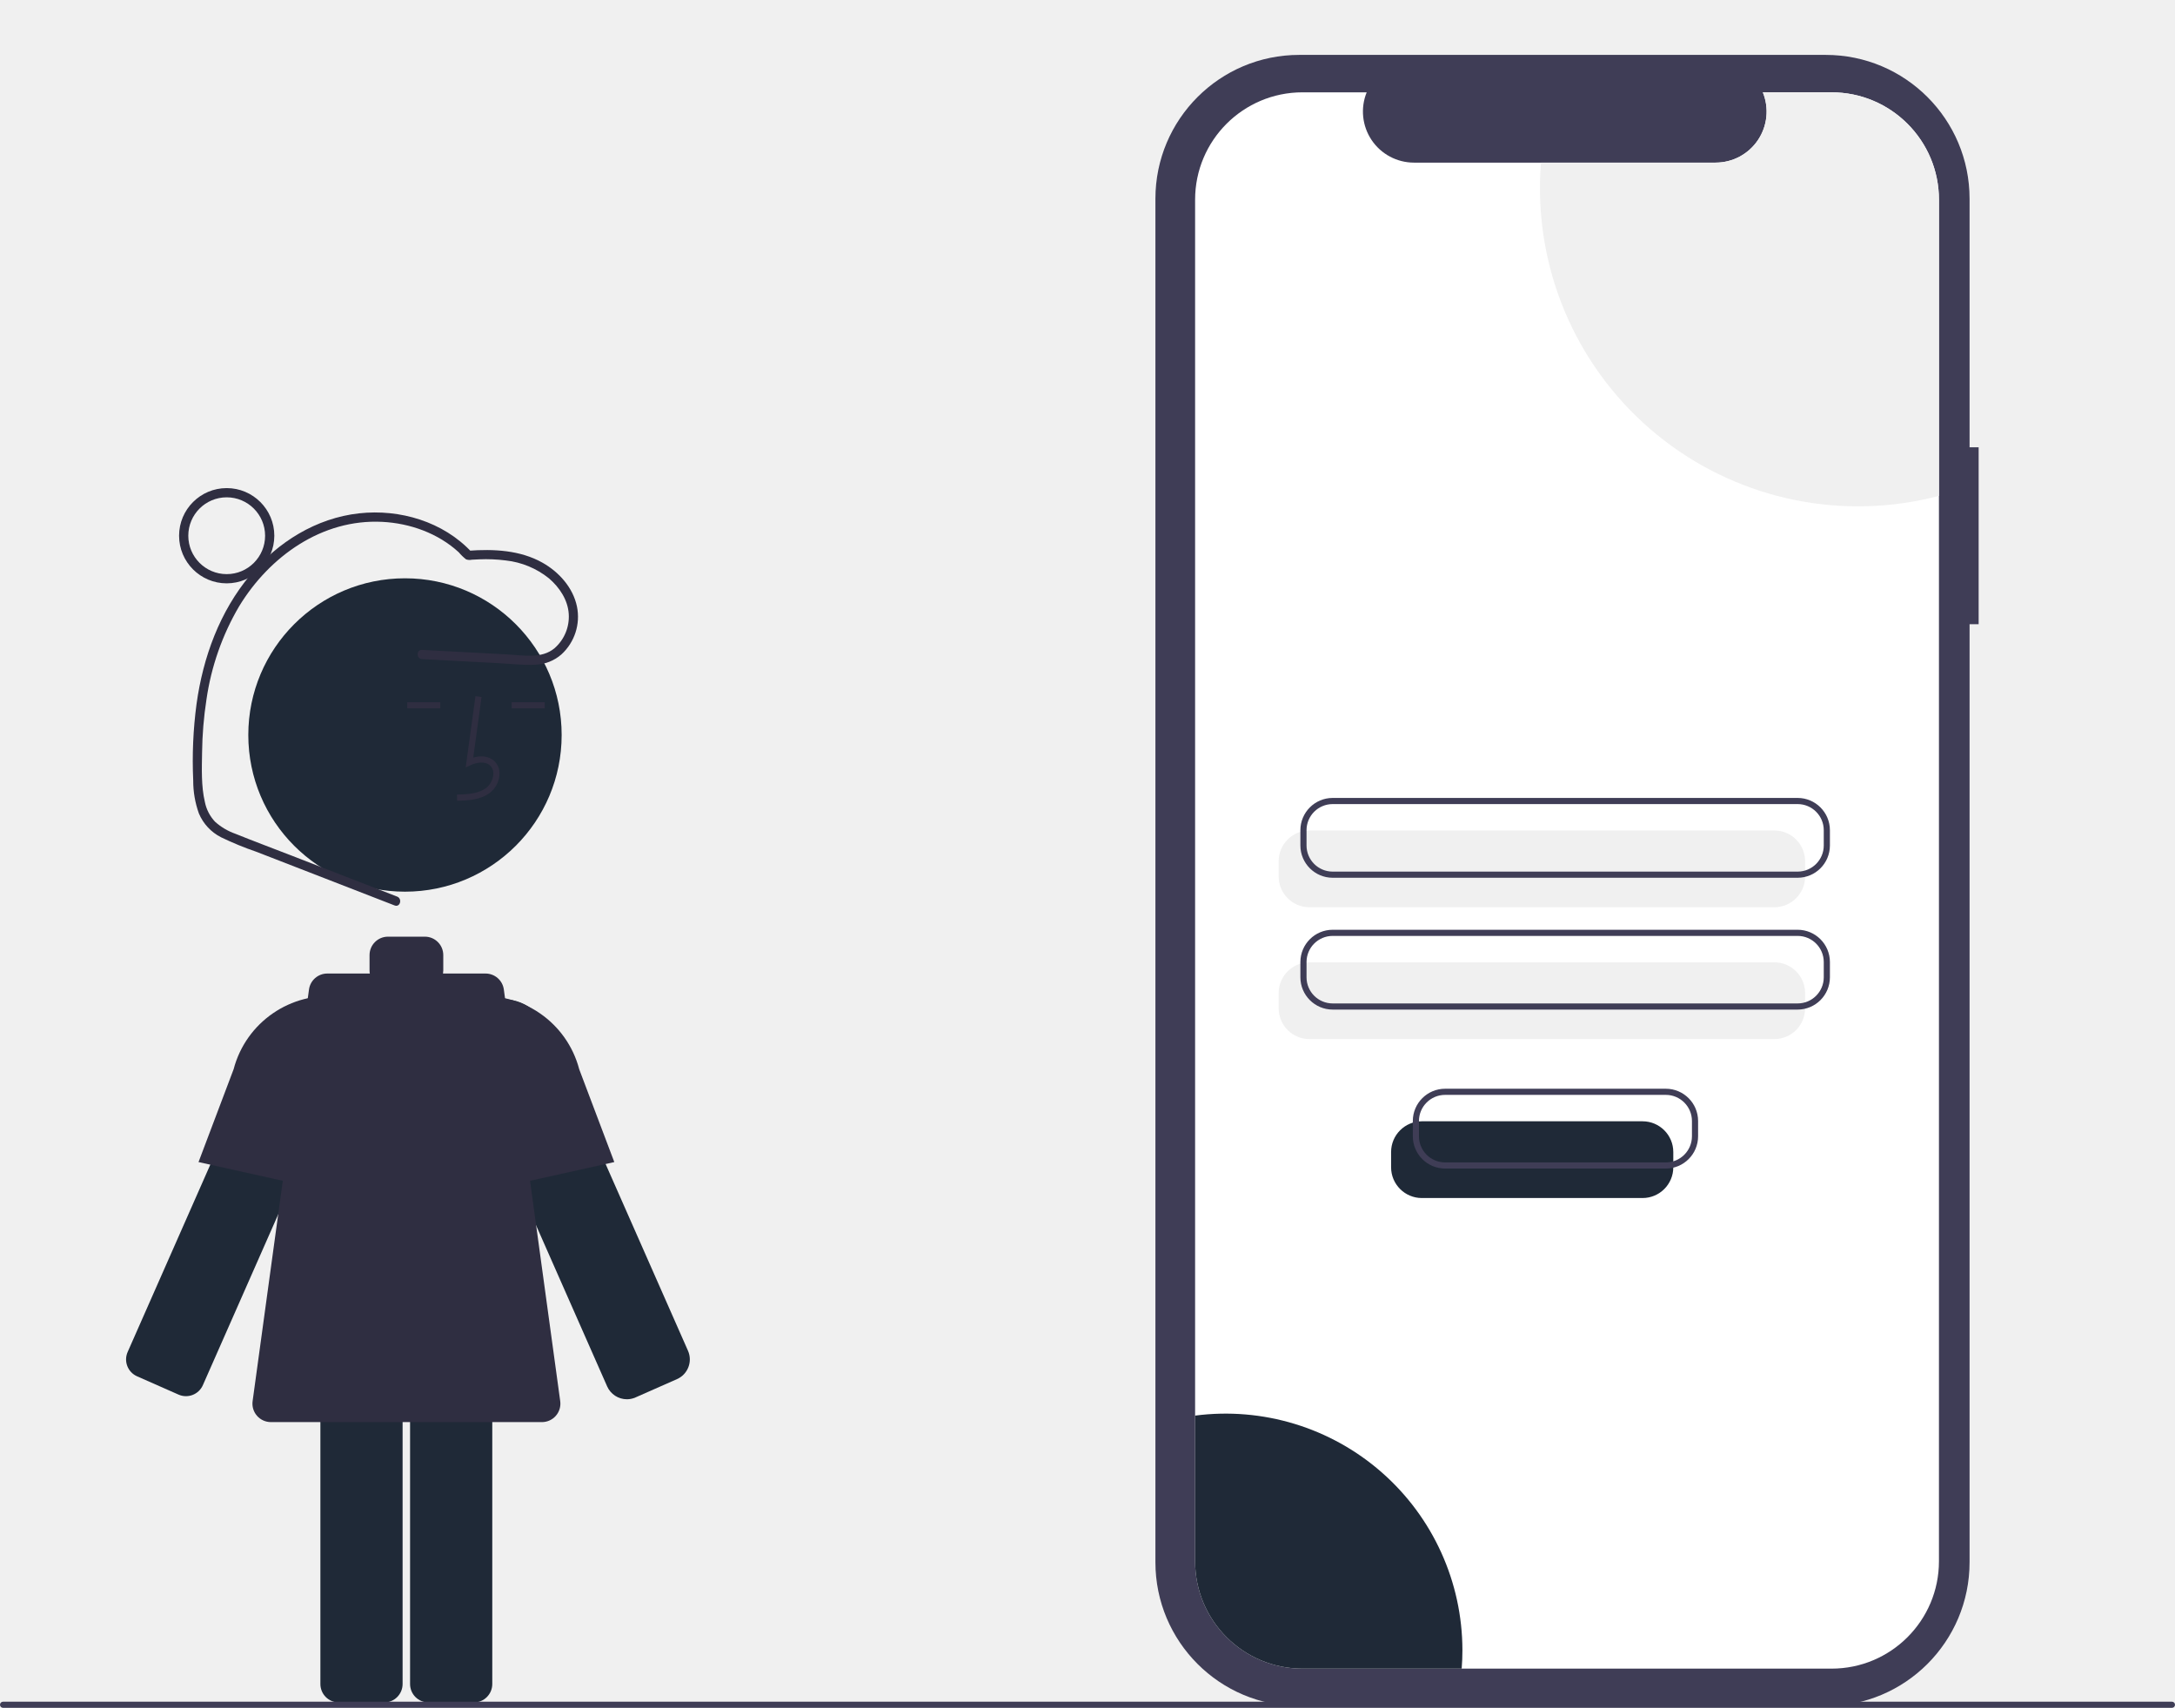
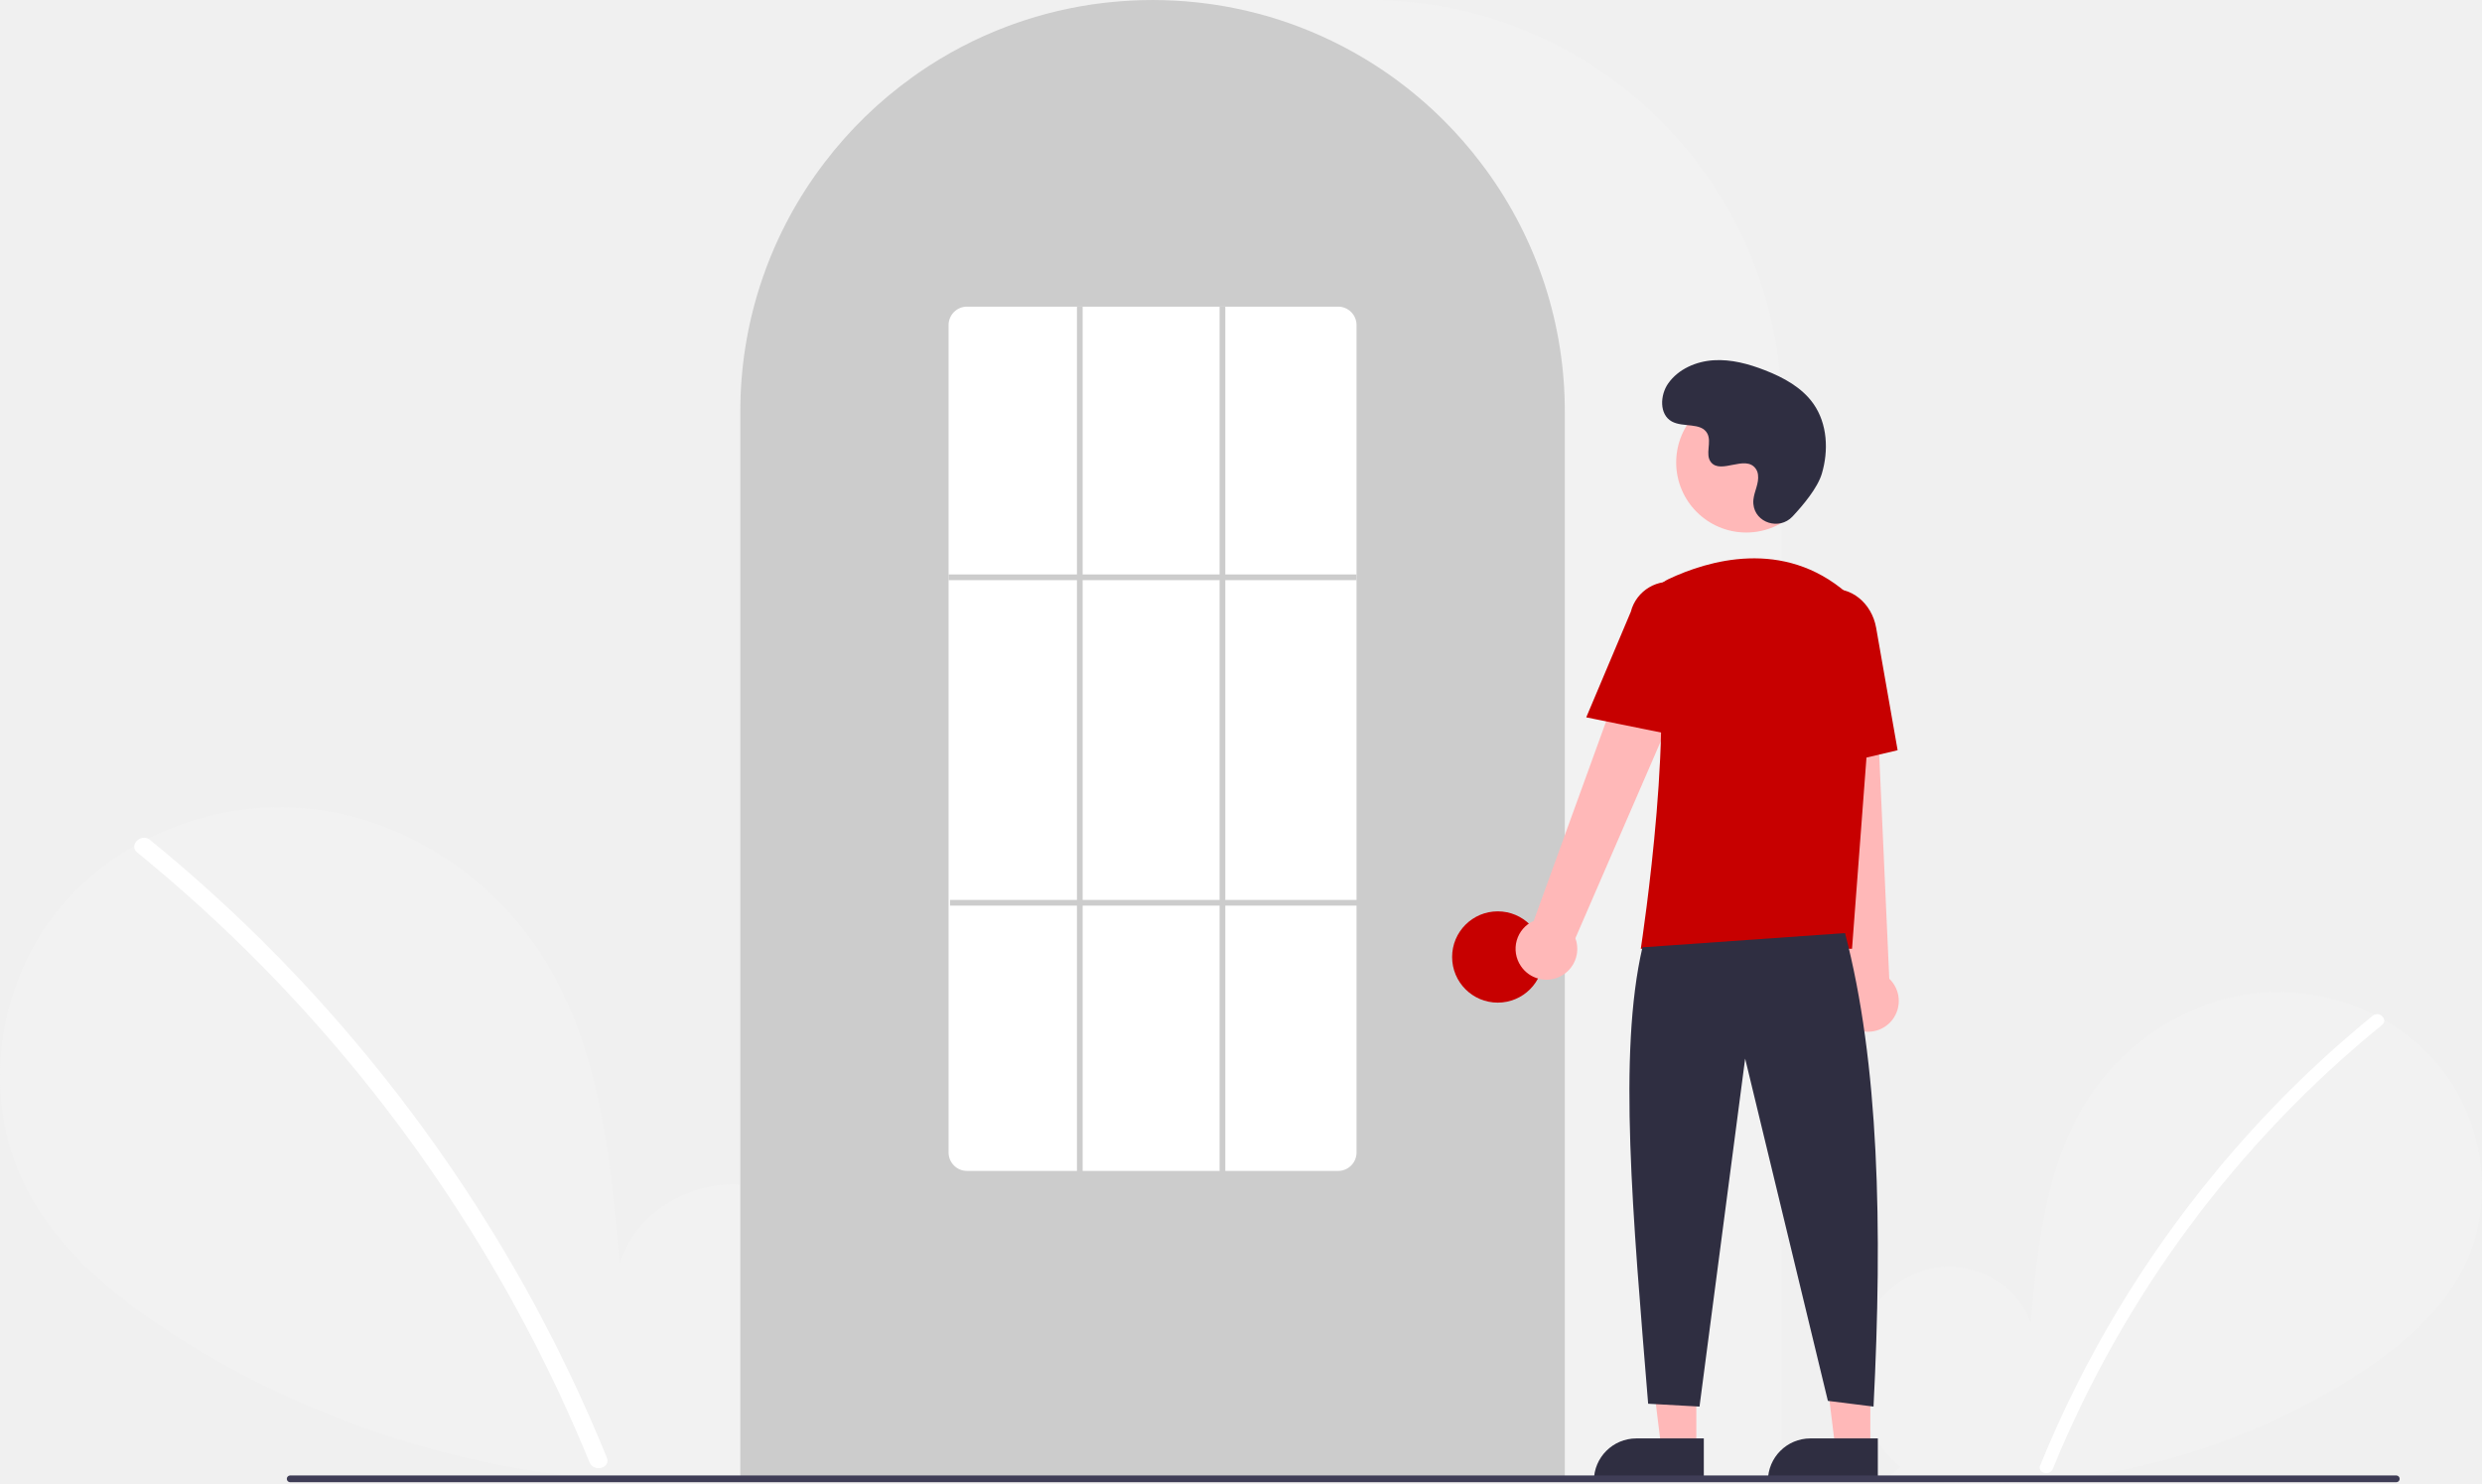
- <svg xmlns="http://www.w3.org/2000/svg" data-name="Layer 1" width="708" height="555.867" viewBox="0 0 708 555.867">
-   <path id="b10fb2cf-c586-4c5f-9fbf-e678f5ffa3db-64" data-name="Path 133" d="M890.465,679.515a211.722,211.722,0,0,1-46.196,37.27c-.392.241-.79.467-1.189.7l-27.639-24.463c.29-.27.612-.572.958-.905C836.992,672.563,939.229,535.838,946.042,502.544,945.572,505.317,952.189,614.094,890.465,679.515Z" transform="translate(-246 -172.0663)" fill="#f0f0f0" />
-   <path id="a32c10c7-75df-4179-a648-6a8d2a687209-65" data-name="Path 134" d="M849.602,721.505c-.523.125-1.054.241-1.588.348l-20.735-18.353c.405-.141.879-.309,1.42-.496,8.897-3.15,35.394-12.66,61.764-23.492,28.334-11.644,56.533-24.8,62.598-33.227C951.76,648.244,911.686,707.622,849.602,721.505Z" transform="translate(-246 -172.0663)" fill="#f0f0f0" />
-   <path d="M890.082,317.646h-2.953V236.753a46.819,46.819,0,0,0-46.819-46.819H668.926a46.819,46.819,0,0,0-46.819,46.819v443.789a46.819,46.819,0,0,0,46.819,46.819H840.31a46.819,46.819,0,0,0,46.819-46.819V375.228h2.953Z" transform="translate(-246 -172.0663)" fill="#3f3d56" />
-   <path d="M877.163,237.074V680.217a34.957,34.957,0,0,1-34.969,34.957H669.984a34.954,34.954,0,0,1-34.957-34.957V237.074a34.954,34.954,0,0,1,34.957-34.957h20.898a16.619,16.619,0,0,0,15.383,22.88h98.181a16.601,16.601,0,0,0,15.384-22.88H842.193A34.957,34.957,0,0,1,877.163,237.074Z" transform="translate(-246 -172.0663)" fill="#fff" />
-   <path d="M823.595,467.355H672.228a10.011,10.011,0,0,1-10-10v-4.978a10.011,10.011,0,0,1,10-10h151.367a10.011,10.011,0,0,1,10,10v4.978A10.011,10.011,0,0,1,823.595,467.355Z" transform="translate(-246 -172.0663)" fill="#f0f0f0" />
-   <path d="M823.595,510.262H672.228a10.011,10.011,0,0,1-10-10v-4.978a10.011,10.011,0,0,1,10-10h151.367a10.011,10.011,0,0,1,10,10v4.978A10.011,10.011,0,0,1,823.595,510.262Z" transform="translate(-246 -172.0663)" fill="#f0f0f0" />
-   <path d="M831.166,457.759H679.8a10.512,10.512,0,0,1-10.5-10.5v-4.978a10.512,10.512,0,0,1,10.5-10.5h151.367a10.512,10.512,0,0,1,10.5,10.5v4.978A10.512,10.512,0,0,1,831.166,457.759Zm-151.367-23.978a8.51,8.51,0,0,0-8.5,8.5v4.978a8.51,8.51,0,0,0,8.5,8.5h151.367a8.51,8.51,0,0,0,8.5-8.5v-4.978a8.51,8.51,0,0,0-8.5-8.5Z" transform="translate(-246 -172.0663)" fill="#3f3d56" />
-   <path d="M831.166,500.666H679.8a10.512,10.512,0,0,1-10.5-10.5V485.189a10.512,10.512,0,0,1,10.5-10.5h151.367a10.512,10.512,0,0,1,10.5,10.5v4.978A10.512,10.512,0,0,1,831.166,500.666ZM679.8,476.689a8.51,8.51,0,0,0-8.5,8.5v4.978a8.51,8.51,0,0,0,8.5,8.5h151.367a8.51,8.51,0,0,0,8.5-8.5V485.189a8.51,8.51,0,0,0-8.5-8.5Z" transform="translate(-246 -172.0663)" fill="#3f3d56" />
-   <path d="M877.163,237.074V333.464A103.539,103.539,0,0,1,747.28,233.389q0-4.24.341-8.392h56.826a16.601,16.601,0,0,0,15.384-22.88H842.193A34.957,34.957,0,0,1,877.163,237.074Z" transform="translate(-246 -172.0663)" fill="#f0f0f0" />
-   <path d="M722.041,709.154c0,2.032-.076,4.038-.24,6.02H669.984a34.954,34.954,0,0,1-34.957-34.957v-47.4a77.073,77.073,0,0,1,87.013,76.337Z" transform="translate(-246 -172.0663)" fill="#1f2937" />
-   <path d="M304.121,625.985a6.007,6.007,0,0,0,7.911-3.067l46.679-105.794a13.379,13.379,0,0,0-17.077-17.876h-0a13.199,13.199,0,0,0-6.75,5.78,13.649,13.649,0,0,0-.654,1.293l-46.679,105.794a6,6,0,0,0,3.067,7.912Z" transform="translate(-246 -172.0663)" fill="#1f2937" />
-   <path d="M356.795,560.557l-46.172-10.261,11.428-30.232a31.95,31.95,0,0,1,34.299-23.628l.445.049Z" transform="translate(-246 -172.0663)" fill="#2f2e41" />
-   <path d="M450.055,627.498a7.028,7.028,0,0,1-6.412-4.177L396.964,517.527a14.381,14.381,0,0,1,25.609-12.997v-0a14.618,14.618,0,0,1,.703,1.388l46.679,105.794a7,7,0,0,1-3.579,9.23l-13.961,6.16-.007-.016A6.944,6.944,0,0,1,450.055,627.498Z" transform="translate(-246 -172.0663)" fill="#1f2937" />
-   <path d="M385.485,591.169a6.007,6.007,0,0,0-6,6V720.183a6.007,6.007,0,0,0,6,6H400.245a6.007,6.007,0,0,0,6-6V597.169a6.007,6.007,0,0,0-6-6Z" transform="translate(-246 -172.0663)" fill="#1f2937" />
-   <path d="M356.293,591.169a6.007,6.007,0,0,0-6,6V720.183a6.007,6.007,0,0,0,6,6h14.76a6.007,6.007,0,0,0,6-6V597.169a6.007,6.007,0,0,0-6-6Z" transform="translate(-246 -172.0663)" fill="#1f2937" />
-   <circle cx="131.828" cy="239.224" r="51" fill="#1f2937" />
-   <path d="M394.8,432.699c3.306-.092,7.42-.207,10.59-2.522a8.133,8.133,0,0,0,3.2-6.073,5.471,5.471,0,0,0-1.86-4.493c-1.656-1.399-4.073-1.727-6.678-.961l2.699-19.726-1.981-.271L397.596,421.843l1.655-.759c1.918-.88,4.552-1.328,6.188.055a3.515,3.515,0,0,1,1.153,2.896,6.147,6.147,0,0,1-2.381,4.528c-2.467,1.802-5.746,2.034-9.466,2.138Z" transform="translate(-246 -172.0663)" fill="#2f2e41" />
-   <rect x="166.55" y="228.559" width="10.772" height="2" fill="#2f2e41" />
-   <rect x="132.55" y="228.559" width="10.772" height="2" fill="#2f2e41" />
-   <path d="M428.362,628.119l-18.356-134a6,6,0,0,0-5.945-5.186H390.205a6.025,6.025,0,0,0,.09-1v-5a6,6,0,0,0-6-6h-12a6,6,0,0,0-6,6v5a6.025,6.025,0,0,0,.09,1H352.53a6,6,0,0,0-5.945,5.186l-18.356,134a6,6,0,0,0,5.944,6.814h88.244A6,6,0,0,0,428.362,628.119Z" transform="translate(-246 -172.0663)" fill="#2f2e41" />
-   <path d="M399.795,560.557V496.486l.445-.049a31.961,31.961,0,0,1,34.315,23.68l11.411,30.18Z" transform="translate(-246 -172.0663)" fill="#2f2e41" />
-   <path d="M375.26,463.882l-35.275-13.692c-5.768-2.239-11.569-4.41-17.307-6.726a19.726,19.726,0,0,1-6.662-3.926,13.09,13.09,0,0,1-3.321-6.427c-1.223-5.171-1.002-10.825-.915-16.102a122.699,122.699,0,0,1,1.422-17.241,83.286,83.286,0,0,1,10.65-30.38c9.893-16.232,26.937-28.444,46.543-27.469,9.077.451,18.206,3.708,24.949,9.914a15.751,15.751,0,0,0,2.355,2.282,3.268,3.268,0,0,0,1.876.126q1.234-.079,2.471-.121a51.043,51.043,0,0,1,8.566.359,27.121,27.121,0,0,1,14.13,5.867c3.37,2.899,6.112,6.992,6.395,11.54a13.66,13.66,0,0,1-4.614,11.151c-4.209,3.547-10.213,2.3-15.261,2.033l-18.494-.98-9.37-.496c-1.929-.102-1.924,2.898,0,3l24.905,1.319c4.002.212,8.127.732,12.132.492a13.574,13.574,0,0,0,8.333-3.352,16.628,16.628,0,0,0,5.037-15.601c-1.284-6.138-5.852-11.215-11.207-14.235-7.286-4.11-15.988-4.504-24.141-3.896l1.061.439c-9.222-9.898-23.349-14.077-36.61-12.615-14.002,1.544-26.456,9.356-35.404,20.038-9.976,11.909-15.413,26.76-17.527,42.03a139.839,139.839,0,0,0-1.082,24.88,31.35,31.35,0,0,0,1.852,10.751,15.39,15.39,0,0,0,7.225,7.746,103.398,103.398,0,0,0,11.468,4.711L342.436,454.344l25.528,9.909,6.498,2.522c1.801.699,2.581-2.201.798-2.893Z" transform="translate(-246 -172.0663)" fill="#2f2e41" />
-   <path d="M319.795,361.934a15.5,15.5,0,1,1,15.5-15.5A15.517,15.517,0,0,1,319.795,361.934Zm0-28a12.5,12.5,0,1,0,12.5,12.5A12.514,12.514,0,0,0,319.795,333.934Z" transform="translate(-246 -172.0663)" fill="#2f2e41" />
-   <rect x="528.177" y="440.815" width="42.237" height="42.237" transform="translate(147.6141 -410.7547) rotate(37.40978)" fill="#f0f0f0" />
-   <path d="M389.295,228.934a33.949,33.949,0,0,1,27.277,13.702l19.59-25.614-58.779-44.956-44.956,58.779,25.333,19.376A34.003,34.003,0,0,1,389.295,228.934Z" transform="translate(-246 -172.0663)" fill="#f0f0f0" />
-   <path d="M953,727.934H247a1,1,0,0,1,0-2H953a1,1,0,0,1,0,2Z" transform="translate(-246 -172.0663)" fill="#3f3d56" />
-   <path d="M780.687,562.003H708.825a10.011,10.011,0,0,1-10-10v-4.978a10.011,10.011,0,0,1,10-10h71.862a10.011,10.011,0,0,1,10,10v4.978A10.011,10.011,0,0,1,780.687,562.003Z" transform="translate(-246 -172.0663)" fill="#1f2937" />
-   <path d="M788.259,552.407H716.397a10.512,10.512,0,0,1-10.5-10.5v-4.978a10.512,10.512,0,0,1,10.5-10.5h71.862a10.512,10.512,0,0,1,10.5,10.5v4.978A10.512,10.512,0,0,1,788.259,552.407Zm-71.862-23.978a8.51,8.51,0,0,0-8.5,8.5v4.978a8.51,8.51,0,0,0,8.5,8.5h71.862a8.51,8.51,0,0,0,8.5-8.5v-4.978a8.51,8.51,0,0,0-8.5-8.5Z" transform="translate(-246 -172.0663)" fill="#3f3d56" />
+ <svg xmlns="http://www.w3.org/2000/svg" data-name="Layer 1" width="870" height="520.139" viewBox="0 0 870 520.139">
+   <path d="M831.092,704.187c-11.138-9.412-17.904-24.28-16.13-38.754s12.764-27.78,27.018-30.854,30.504,5.435,34.834,19.359c2.383-26.846,5.129-54.818,19.402-77.68,12.924-20.701,35.309-35.514,59.569-38.164s49.803,7.359,64.933,26.507,18.835,46.985,8.238,68.969c-7.806,16.195-22.188,28.247-37.257,38.052a240.452,240.452,0,0,1-164.454,35.977Z" transform="translate(-165 -189.9307)" fill="#f2f2f2" />
+   <path d="M996.728,546.01a393.414,393.414,0,0,0-54.826,54.442,394.561,394.561,0,0,0-61.752,103.194c-1.112,2.725,3.313,3.911,4.412,1.216A392.342,392.342,0,0,1,999.963,549.245c2.284-1.86-.97-5.08-3.236-3.236Z" transform="translate(-165 -189.9307)" fill="#fff" />
+   <path d="M445.067,701.63c15.299-12.927,24.591-33.348,22.154-53.228s-17.531-38.156-37.11-42.377-41.897,7.464-47.844,26.59c-3.273-36.873-7.044-75.292-26.648-106.693-17.751-28.433-48.497-48.778-81.818-52.418s-68.404,10.107-89.185,36.407-25.869,64.535-11.315,94.729c10.722,22.243,30.475,38.797,51.172,52.264,66.03,42.965,147.939,60.884,225.877,49.415" transform="translate(-165 -189.9307)" fill="#f2f2f2" />
+   <path d="M217.567,484.373a540.355,540.355,0,0,1,75.304,74.777A548.076,548.076,0,0,1,352.257,647.04a545.835,545.835,0,0,1,25.43,53.846c1.527,3.743-4.55,5.372-6.06,1.671a536.36,536.36,0,0,0-49.009-92.727A539.734,539.734,0,0,0,256.889,528.632a538.441,538.441,0,0,0-43.766-39.815c-3.138-2.555,1.332-6.978,4.444-4.444Z" transform="translate(-165 -189.9307)" fill="#fff" />
+   <path d="M789.5,708.931h-365v-374.5c0-79.678,64.822-144.5,144.5-144.5h76c79.677,0,144.5,64.822,144.5,144.5Z" transform="translate(-165 -189.9307)" fill="#f2f2f2" />
+   <path d="M713.5,708.931h-289v-374.5a143.382,143.382,0,0,1,27.596-84.944c.664-.905,1.326-1.798,2.009-2.681a144.466,144.466,0,0,1,30.754-29.851c.66-.48,1.322-.952,1.994-1.423a144.16,144.16,0,0,1,31.472-16.459c.661-.25,1.334-.501,2.007-.742a144.02,144.02,0,0,1,31.108-7.336c.658-.09,1.333-.16,2.008-.23a146.288,146.288,0,0,1,31.105,0c.673.07,1.349.141,2.014.231a143.995,143.995,0,0,1,31.1,7.335c.673.241,1.346.492,2.009.743a143.799,143.799,0,0,1,31.106,16.216c.672.461,1.344.933,2.006,1.405a145.987,145.987,0,0,1,18.384,15.564,144.305,144.305,0,0,1,12.724,14.551c.681.88,1.343,1.773,2.005,2.677A143.382,143.382,0,0,1,713.5,334.431Z" transform="translate(-165 -189.9307)" fill="#ccc" />
+   <circle cx="525" cy="335.5" r="16" fill="#c70000" />
+   <polygon points="594.599 507.783 582.339 507.783 576.506 460.495 594.601 460.496 594.599 507.783" fill="#ffb8b8" />
+   <path d="M573.582,504.28h23.644a0,0,0,0,1,0,0v14.887a0,0,0,0,1,0,0H558.695a0,0,0,0,1,0,0v0a14.887,14.887,0,0,1,14.887-14.887Z" fill="#2f2e41" />
+   <polygon points="655.599 507.783 643.339 507.783 637.506 460.495 655.601 460.496 655.599 507.783" fill="#ffb8b8" />
+   <path d="M634.582,504.28h23.644a0,0,0,0,1,0,0v14.887a0,0,0,0,1,0,0H619.695a0,0,0,0,1,0,0v0a14.887,14.887,0,0,1,14.887-14.887Z" fill="#2f2e41" />
+   <path d="M698.098,528.6a10.743,10.743,0,0,1,4.511-15.843l41.676-114.867L764.791,409.082,717.206,518.853a10.801,10.801,0,0,1-19.109,9.748Z" transform="translate(-165 -189.9307)" fill="#ffb8b8" />
+   <path d="M814.336,550.184a10.743,10.743,0,0,1-2.893-16.217L798.533,412.458l23.338,1.066L827.236,533.045a10.801,10.801,0,0,1-12.9,17.139Z" transform="translate(-165 -189.9307)" fill="#ffb8b8" />
+   <circle cx="612.106" cy="162.123" r="24.561" fill="#ffb8b8" />
+   <path d="M814.18,522.549H740.133l.089-.576c.133-.861,13.197-86.439,3.562-114.436a11.813,11.813,0,0,1,6.069-14.584h0c13.772-6.485,40.208-14.471,62.52,4.909a28.234,28.234,0,0,1,9.459,23.396Z" transform="translate(-165 -189.9307)" fill="#c70000" />
+   <path d="M754.354,448.181,721.018,441.418l15.626-37.03a13.997,13.997,0,0,1,27.106,6.998Z" transform="translate(-165 -189.9307)" fill="#c70000" />
+   <path d="M797.05,460.739l-2.004-45.941c-1.52-8.636,3.424-16.8,11.027-18.135,7.605-1.33,15.032,4.66,16.558,13.36l7.533,42.928Z" transform="translate(-165 -189.9307)" fill="#c70000" />
+   <path d="M811.716,517.049c11.915,45.377,13.214,103.069,10,166l-16-2-29-120-16,122-18-1c-5.377-66.03-10.613-122.715-2-160Z" transform="translate(-165 -189.9307)" fill="#2f2e41" />
+   <path d="M793.289,371.035c-4.582,4.881-13.091,2.261-13.688-4.407a8.055,8.055,0,0,1,.01-1.556c.308-2.954,2.015-5.635,1.606-8.754a4.59,4.59,0,0,0-.84-2.149c-3.651-4.889-12.222,2.187-15.668-2.239-2.113-2.714.371-6.987-1.251-10.021-2.14-4.004-8.479-2.029-12.454-4.221-4.423-2.439-4.158-9.225-1.247-13.353,3.551-5.034,9.776-7.72,15.923-8.107s12.253,1.275,17.992,3.511c6.521,2.541,12.988,6.054,17.001,11.788,4.88,6.973,5.35,16.348,2.909,24.502C802.098,360.99,797.031,367.049,793.289,371.035Z" transform="translate(-165 -189.9307)" fill="#2f2e41" />
+   <path d="M1004.982,709.574h-738.294a1.191,1.191,0,0,1,0-2.381h738.294a1.191,1.191,0,0,1,0,2.381Z" transform="translate(-165 -189.9307)" fill="#3f3d56" />
+   <path d="M634,600.431H504a6.465,6.465,0,0,1-6.5-6.415V303.846a6.465,6.465,0,0,1,6.5-6.415H634a6.465,6.465,0,0,1,6.5,6.415V594.015A6.465,6.465,0,0,1,634,600.431Z" transform="translate(-165 -189.9307)" fill="#fff" />
+   <rect x="332.5" y="201.39" width="143" height="2" fill="#ccc" />
+   <rect x="333" y="315.5" width="143" height="2" fill="#ccc" />
+   <rect x="377.5" y="107.5" width="2" height="304" fill="#ccc" />
+   <rect x="427.5" y="107.5" width="2" height="304" fill="#ccc" />
</svg>
